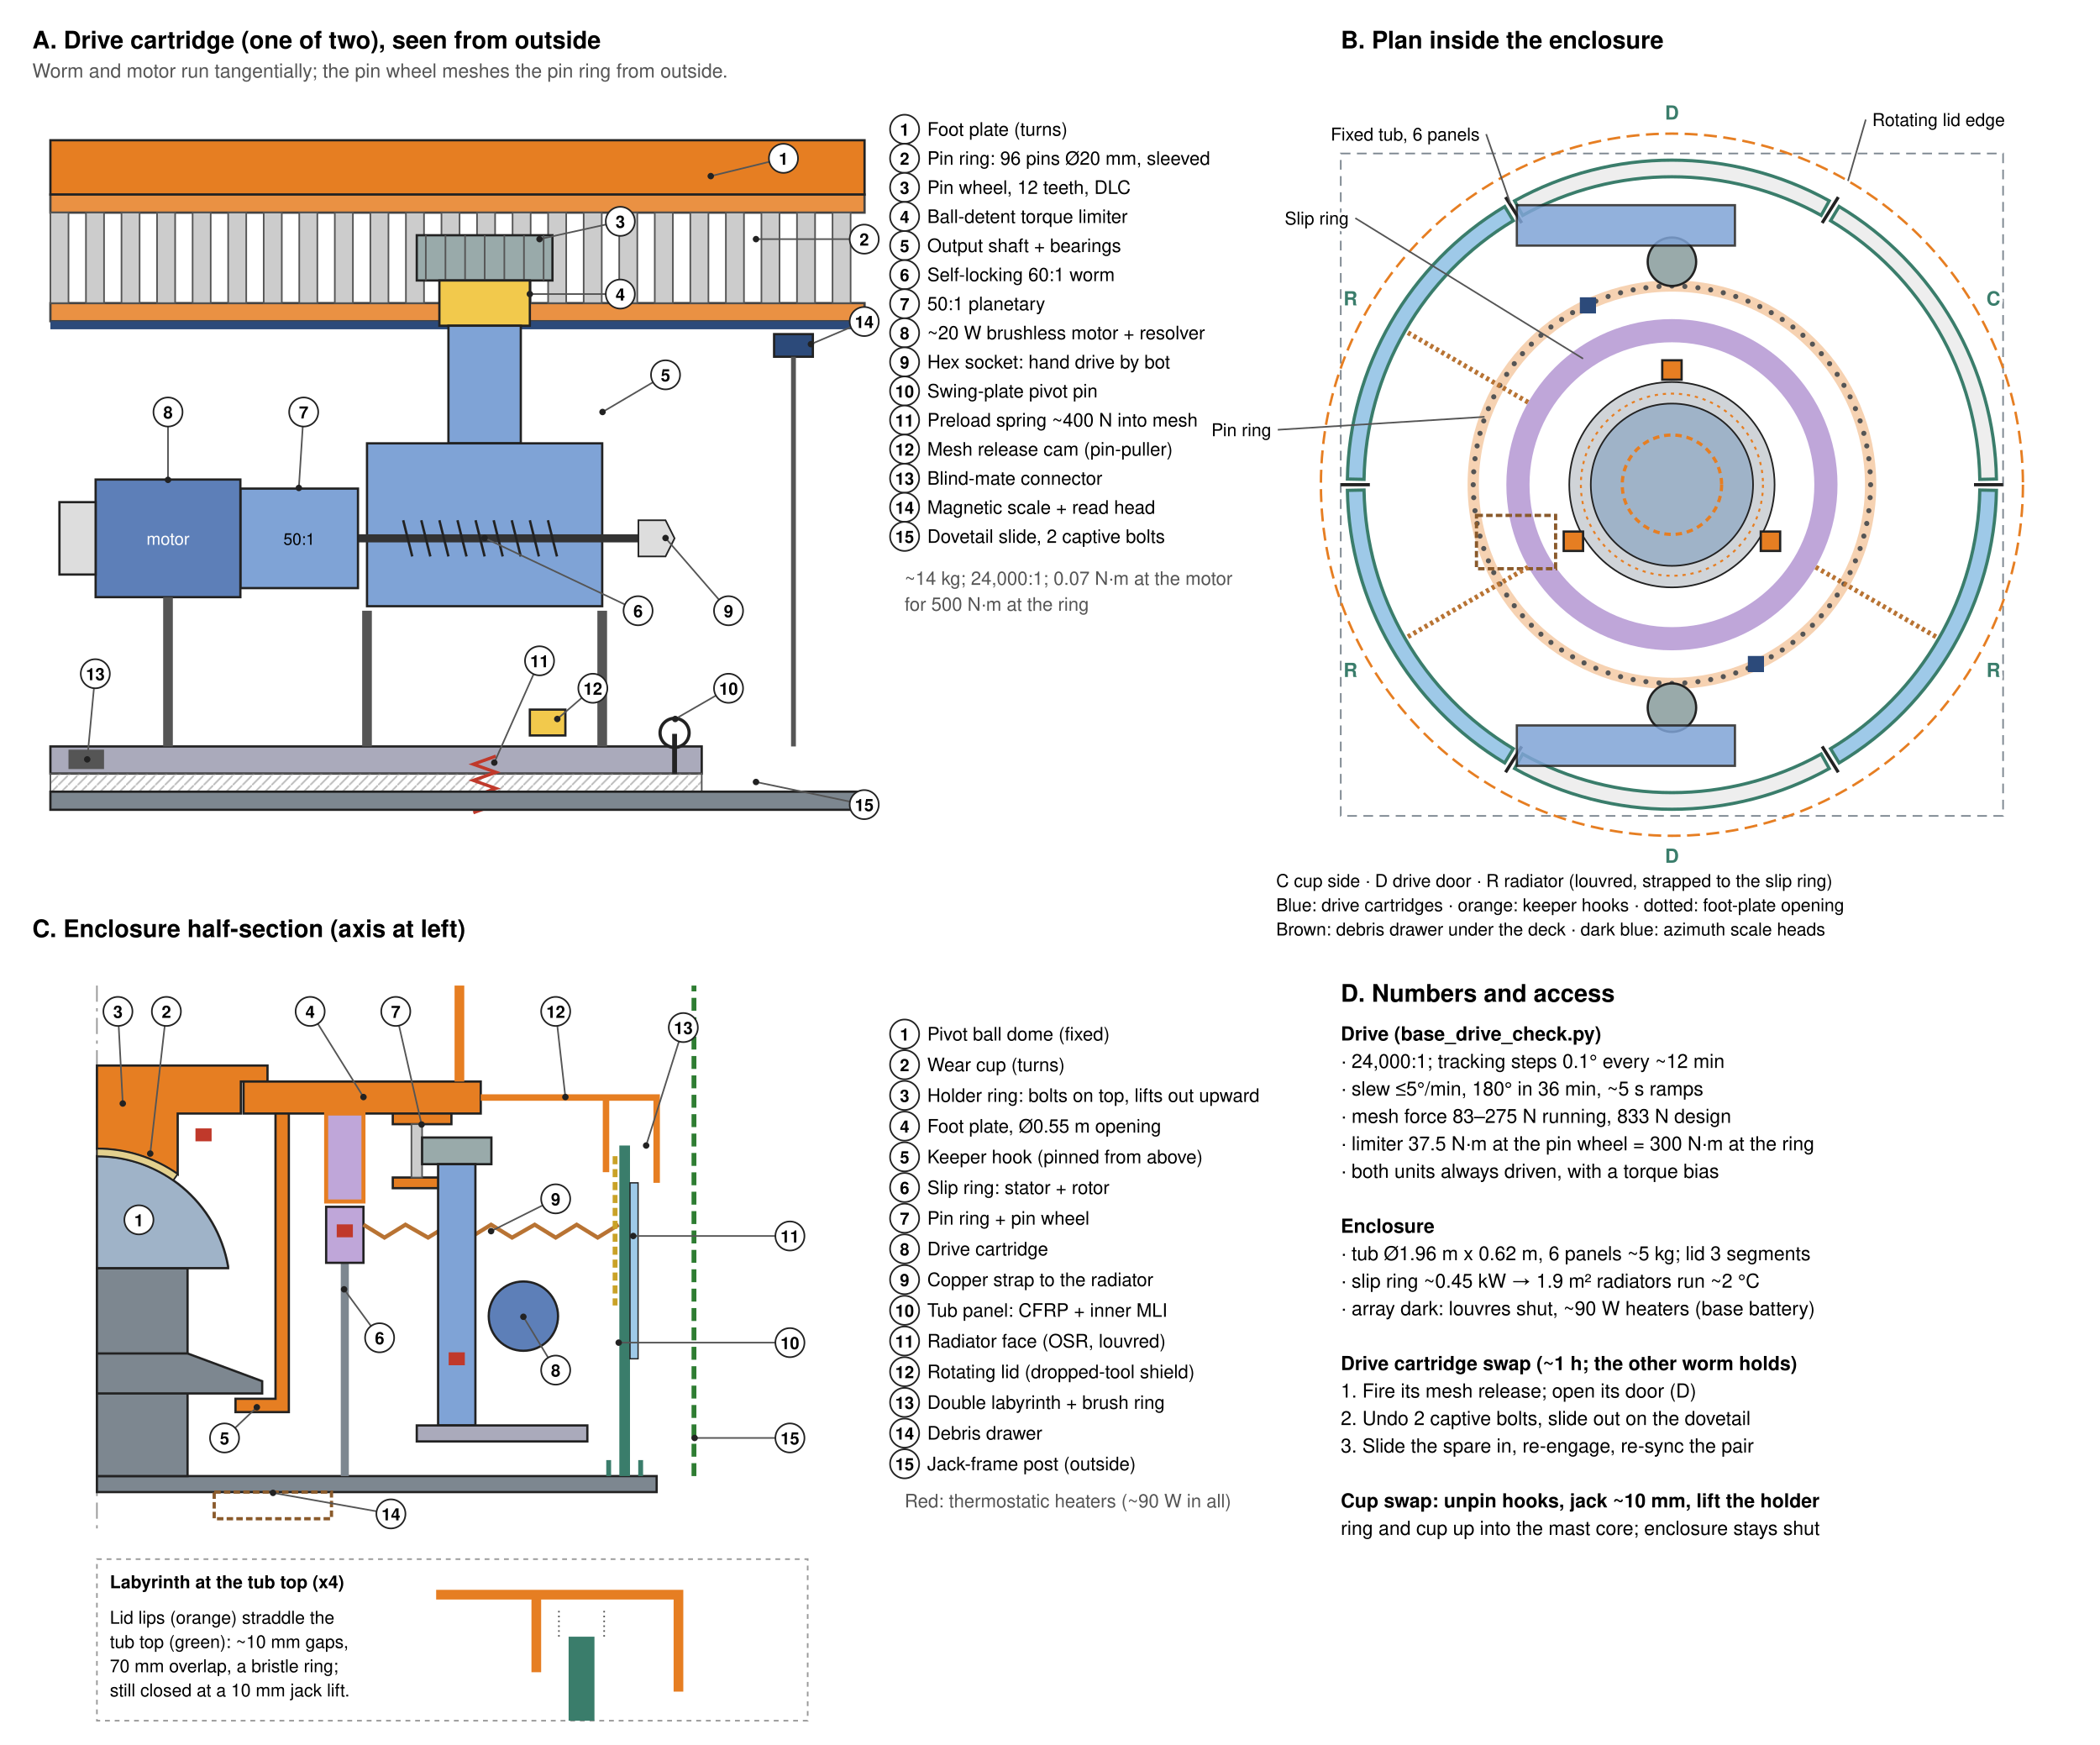
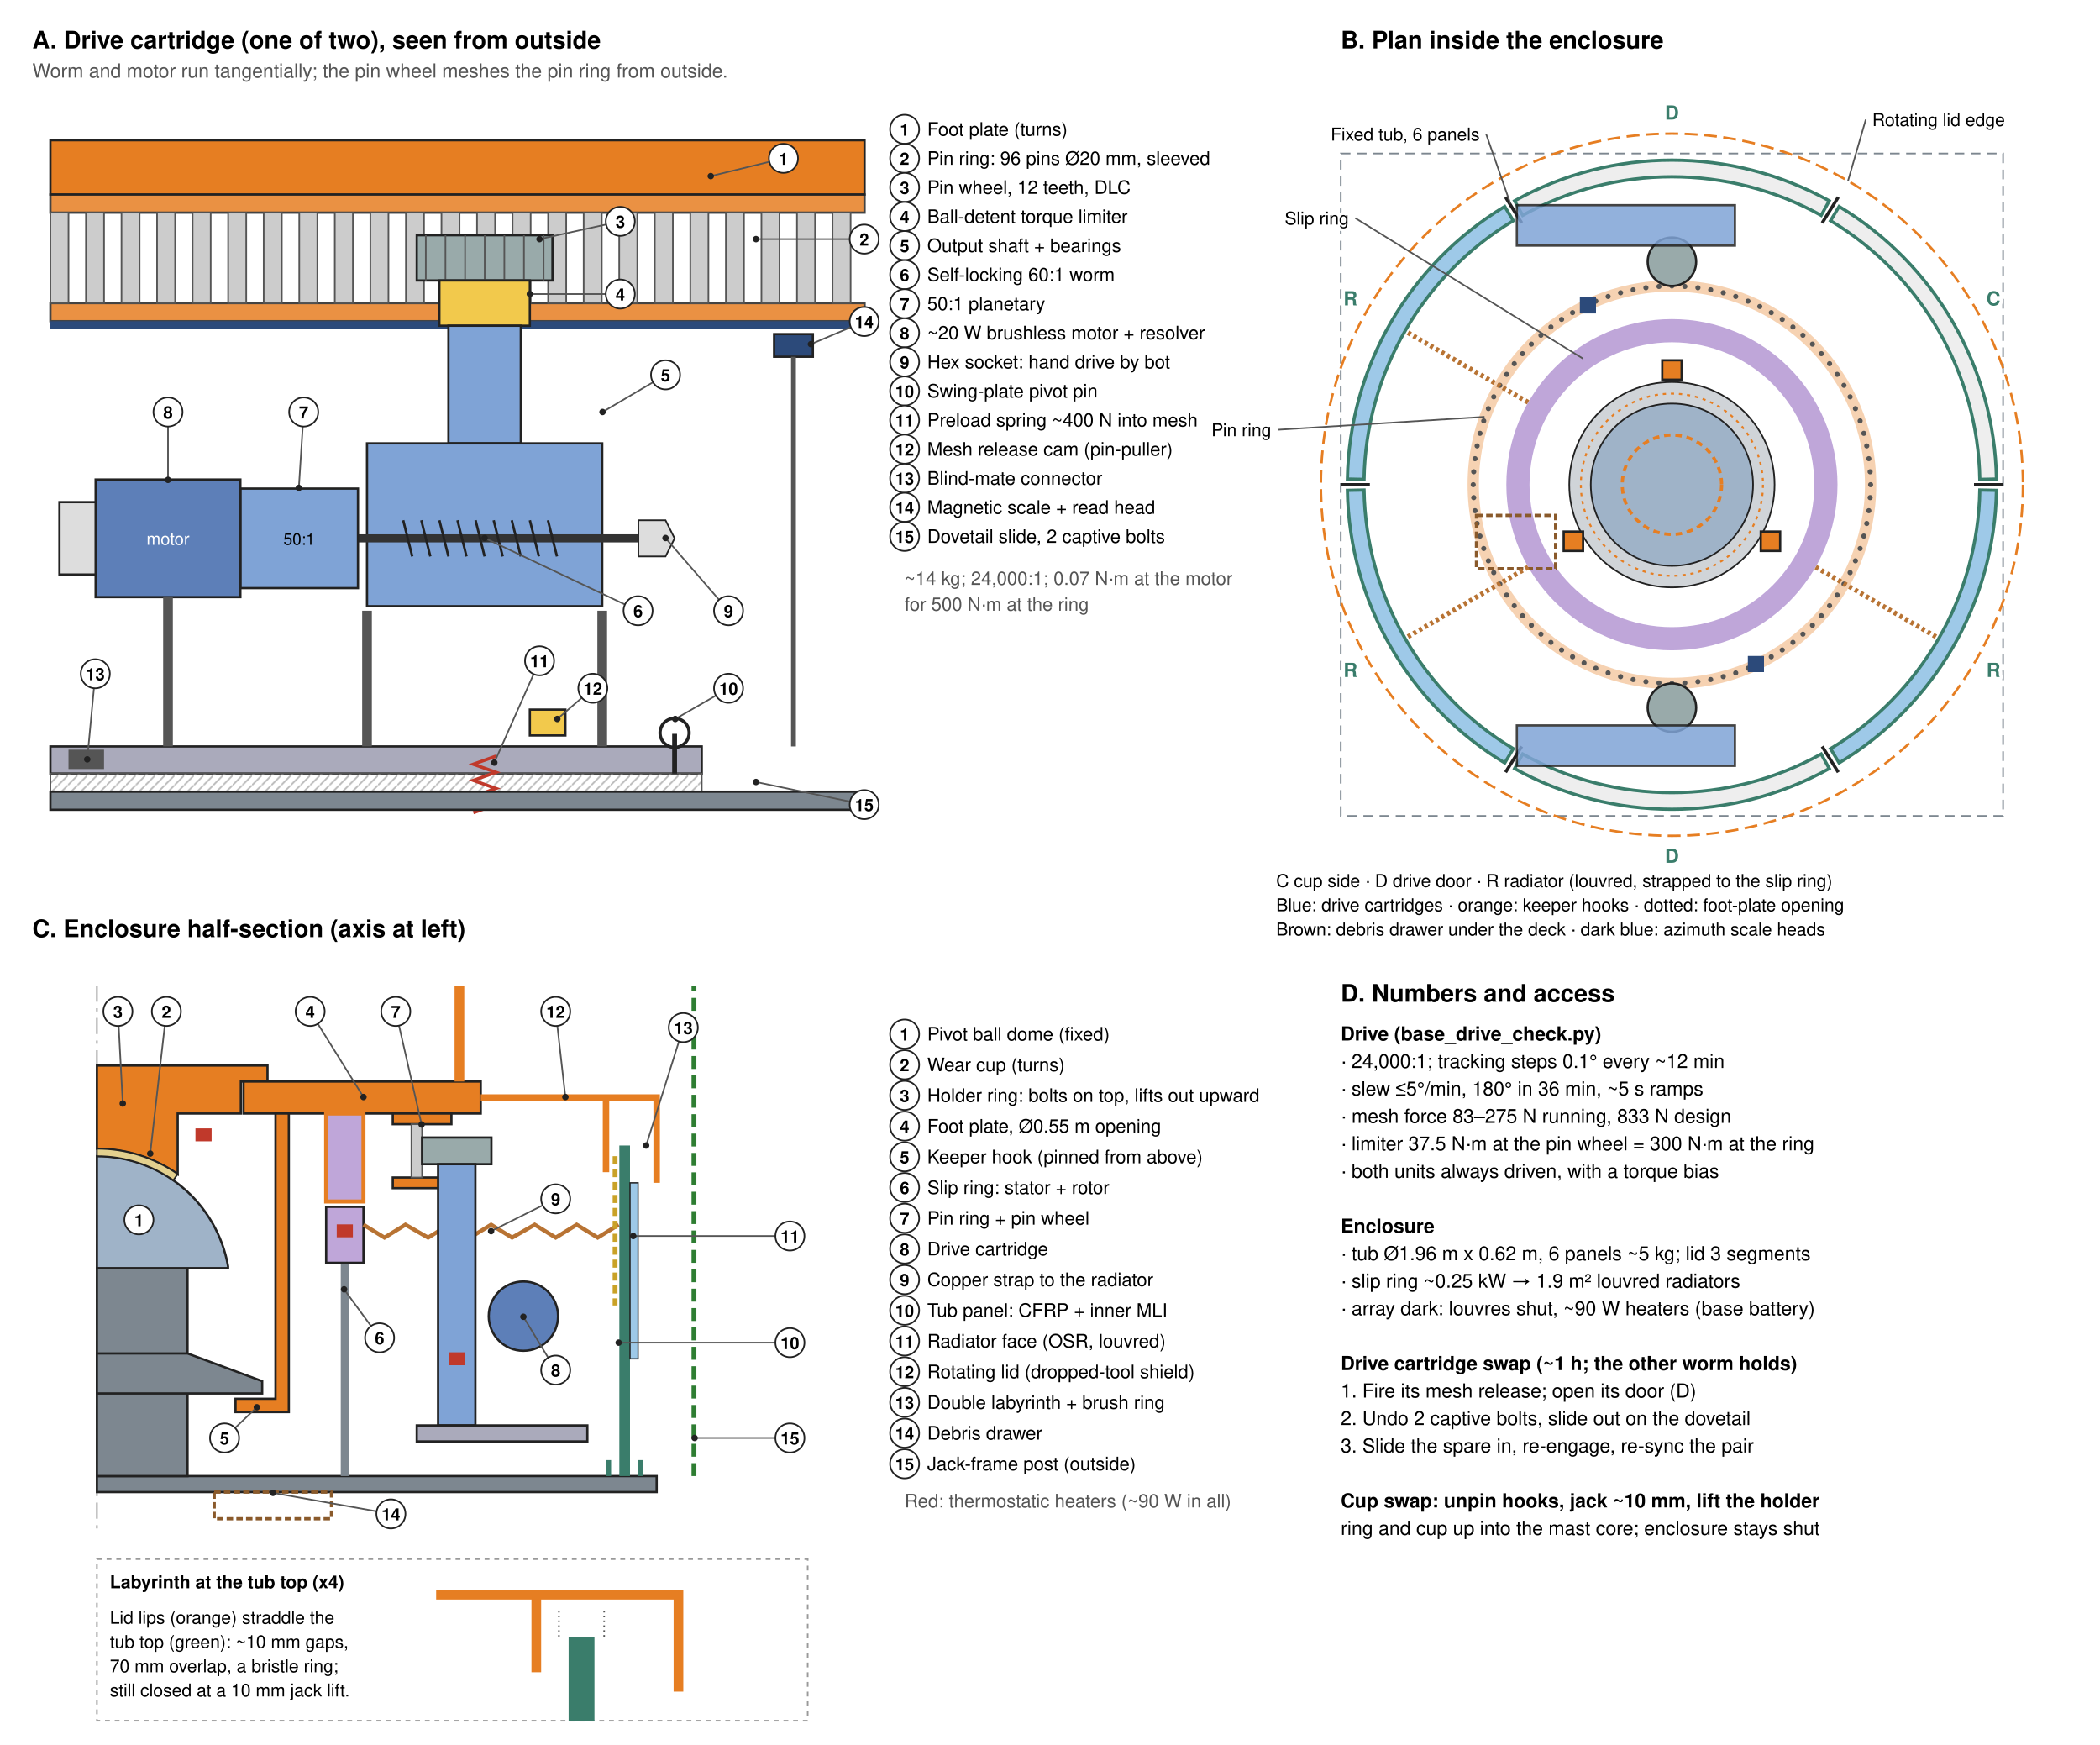
<svg xmlns="http://www.w3.org/2000/svg" viewBox="0 0 1300 1080" font-family="Helvetica, Arial, sans-serif" font-size="12">
  <rect width="1300" height="1080" fill="#fff" />
  <defs>
    <marker id="ar" viewBox="0 0 10 10" refX="9" refY="5" markerWidth="6" markerHeight="6" orient="auto-start-reverse">
      <path d="M0 0L10 5L0 10z" fill="#222" />
    </marker>
    <pattern id="hc" width="6" height="6" patternUnits="userSpaceOnUse">
      <path d="M0 6L6 0" stroke="#bbb" />
    </pattern>
  </defs>
  <style>.s{stroke:#222;stroke-width:1.4}.l{stroke:#555;stroke-width:1;fill:none}text{paint-order:stroke;stroke:#fff;stroke-width:4px;stroke-linejoin:round}.t{font-size:15px;font-weight:bold}.k{font-size:11.5px}</style>
  <text x="20" y="30" class="t">A. Drive cartridge (one of two), seen from outside</text>
  <text x="20" y="48" fill="#555">Worm and motor run tangentially; the pin wheel meshes the pin ring from outside.</text>
  <rect x="31.2" y="86.8" width="504.0" height="33.6" fill="#e67e22" class="s" />
  <rect x="31.2" y="120.4" width="504.0" height="11.2" fill="#e67e22" opacity="0.85" class="s" />
  <rect x="31.2" y="187.6" width="504.0" height="11.2" fill="#e67e22" opacity="0.85" class="s" />
  <rect x="31.2" y="131.6" width="11.2" height="56.0" fill="#ccc" stroke="#555" />
  <rect x="53.208" y="131.6" width="11.2" height="56.0" fill="#ccc" stroke="#555" />
  <rect x="75.216" y="131.6" width="11.2" height="56.0" fill="#ccc" stroke="#555" />
  <rect x="97.224" y="131.6" width="11.2" height="56.0" fill="#ccc" stroke="#555" />
  <rect x="119.232" y="131.6" width="11.2" height="56.0" fill="#ccc" stroke="#555" />
  <rect x="141.24" y="131.6" width="11.2" height="56.0" fill="#ccc" stroke="#555" />
  <rect x="163.248" y="131.6" width="11.2" height="56.0" fill="#ccc" stroke="#555" />
  <rect x="185.256" y="131.6" width="11.2" height="56.0" fill="#ccc" stroke="#555" />
  <rect x="207.264" y="131.6" width="11.2" height="56.0" fill="#ccc" stroke="#555" />
  <rect x="229.272" y="131.6" width="11.2" height="56.0" fill="#ccc" stroke="#555" />
  <rect x="251.28" y="131.6" width="11.2" height="56.0" fill="#ccc" stroke="#555" />
  <rect x="273.288" y="131.6" width="11.2" height="56.0" fill="#ccc" stroke="#555" />
  <rect x="295.296" y="131.6" width="11.2" height="56.0" fill="#ccc" stroke="#555" />
  <rect x="317.304" y="131.6" width="11.2" height="56.0" fill="#ccc" stroke="#555" />
  <rect x="339.312" y="131.6" width="11.2" height="56.0" fill="#ccc" stroke="#555" />
  <rect x="361.32" y="131.6" width="11.2" height="56.0" fill="#ccc" stroke="#555" />
  <rect x="383.328" y="131.6" width="11.2" height="56.0" fill="#ccc" stroke="#555" />
  <rect x="405.336" y="131.6" width="11.2" height="56.0" fill="#ccc" stroke="#555" />
  <rect x="427.344" y="131.6" width="11.2" height="56.0" fill="#ccc" stroke="#555" />
  <rect x="449.352" y="131.6" width="11.2" height="56.0" fill="#ccc" stroke="#555" />
  <rect x="471.36" y="131.6" width="11.2" height="56.0" fill="#ccc" stroke="#555" />
  <rect x="493.368" y="131.6" width="11.2" height="56.0" fill="#ccc" stroke="#555" />
  <rect x="515.376" y="131.6" width="11.2" height="56.0" fill="#ccc" stroke="#555" />
  <rect x="31.2" y="198.8" width="504.0" height="5" fill="#2c4a7a" />
  <rect x="258.0" y="145.6" width="84.0" height="28.0" fill="#9aa" class="s" />
  <line x1="263.6" y1="145.6" x2="263.6" y2="173.6" stroke="#555" />
  <line x1="275.752" y1="145.6" x2="275.752" y2="173.6" stroke="#555" />
  <line x1="287.904" y1="145.6" x2="287.904" y2="173.6" stroke="#555" />
  <line x1="300.056" y1="145.6" x2="300.056" y2="173.6" stroke="#555" />
  <line x1="312.208" y1="145.6" x2="312.208" y2="173.6" stroke="#555" />
  <line x1="324.36" y1="145.6" x2="324.36" y2="173.6" stroke="#555" />
  <line x1="336.512" y1="145.6" x2="336.512" y2="173.6" stroke="#555" />
  <rect x="272.0" y="173.6" width="56.0" height="28.0" fill="#f2c94c" class="s" />
  <rect x="277.6" y="201.6" width="44.8" height="72.8" fill="#7fa3d6" class="s" />
  <rect x="227.2" y="274.4" width="145.6" height="100.8" fill="#7fa3d6" class="s" />
  <line x1="154.4" y1="333.2" x2="395.2" y2="333.2" stroke="#333" stroke-width="5" />
  <line x1="249.6" y1="322.0" x2="255.2" y2="344.4" stroke="#222" stroke-width="1.5" />
  <line x1="260.8" y1="322.0" x2="266.4" y2="344.4" stroke="#222" stroke-width="1.5" />
  <line x1="272.0" y1="322.0" x2="277.6" y2="344.4" stroke="#222" stroke-width="1.5" />
  <line x1="283.2" y1="322.0" x2="288.8" y2="344.4" stroke="#222" stroke-width="1.5" />
  <line x1="294.4" y1="322.0" x2="300.0" y2="344.4" stroke="#222" stroke-width="1.5" />
  <line x1="305.6" y1="322.0" x2="311.2" y2="344.4" stroke="#222" stroke-width="1.5" />
  <line x1="316.8" y1="322.0" x2="322.4" y2="344.4" stroke="#222" stroke-width="1.5" />
  <line x1="328.0" y1="322.0" x2="333.6" y2="344.4" stroke="#222" stroke-width="1.5" />
  <line x1="339.2" y1="322.0" x2="344.8" y2="344.4" stroke="#222" stroke-width="1.5" />
  <rect x="148.8" y="302.4" width="72.8" height="61.6" fill="#7fa3d6" class="s" />
  <text x="185.2" y="337.2" text-anchor="middle" font-size="10" style="stroke:none">50:1</text>
  <rect x="59.2" y="296.8" width="89.6" height="72.8" fill="#5d7fb8" class="s" />
  <text x="104.0" y="337.2" text-anchor="middle" font-size="10.5" fill="#fff" style="stroke:none">motor</text>
  <rect x="36.8" y="310.8" width="22.4" height="44.8" fill="#ddd" class="s" />
  <polygon points="395.2,322.0 412.0,322.0 417.6,333.2 412.0,344.4 395.2,344.4" fill="#ddd" stroke="#222" />
  <rect x="31.2" y="462.0" width="403.2" height="16.8" fill="#aab" class="s" />
  <rect x="31.2" y="478.8" width="403.2" height="16.8" fill="url(#hc)" stroke="#555" />
  <line x1="227.2" y1="378" x2="227.2" y2="462.0" stroke="#555" stroke-width="6" />
  <line x1="372.8" y1="378" x2="372.8" y2="462.0" stroke="#555" stroke-width="6" />
  <line x1="104.0" y1="369.6" x2="104.0" y2="462.0" stroke="#555" stroke-width="6" />
  <circle cx="417.6" cy="453.6" r="9" fill="#fff" stroke="#222" stroke-width="2" />
  <line x1="417.6" y1="454.2" x2="417.6" y2="478.8" stroke="#222" stroke-width="3" />
  <path d="M307,468 293,473 307,478 293,483 307,488 293,493 307,498 293,503" fill="none" stroke="#c0392b" stroke-width="2" />
  <rect x="328.0" y="439.2" width="22" height="16" fill="#f2c94c" class="s" />
  <rect x="42.4" y="464.0" width="22" height="12" fill="#555" />
  <rect x="479.2" y="206.8" width="24" height="14" fill="#2c4a7a" class="s" />
  <line x1="491.2" y1="220.8" x2="491.2" y2="462.0" stroke="#555" stroke-width="3" />
  <rect x="31.2" y="490.0" width="504.0" height="11.2" fill="#7d8790" class="s" />
  <path d="M440 109L485 98" class="l" />
  <circle cx="440" cy="109" r="2" fill="#222" />
  <circle cx="485" cy="98" r="9" fill="#fff" stroke="#222" />
  <text x="485" y="102" text-anchor="middle" font-size="10.5" font-weight="bold" style="stroke:none">1</text>
  <path d="M468 148L535 148" class="l" />
  <circle cx="468" cy="148" r="2" fill="#222" />
  <circle cx="535" cy="148" r="9" fill="#fff" stroke="#222" />
  <text x="535" y="152" text-anchor="middle" font-size="10.5" font-weight="bold" style="stroke:none">2</text>
  <path d="M334 148L384 137" class="l" />
  <circle cx="334" cy="148" r="2" fill="#222" />
  <circle cx="384" cy="137" r="9" fill="#fff" stroke="#222" />
  <text x="384" y="141" text-anchor="middle" font-size="10.5" font-weight="bold" style="stroke:none">3</text>
  <path d="M328 182L384 182" class="l" />
  <circle cx="328" cy="182" r="2" fill="#222" />
  <circle cx="384" cy="182" r="9" fill="#fff" stroke="#222" />
  <text x="384" y="186" text-anchor="middle" font-size="10.5" font-weight="bold" style="stroke:none">4</text>
  <path d="M373 255L412 232" class="l" />
  <circle cx="373" cy="255" r="2" fill="#222" />
  <circle cx="412" cy="232" r="9" fill="#fff" stroke="#222" />
  <text x="412" y="236" text-anchor="middle" font-size="10.5" font-weight="bold" style="stroke:none">5</text>
  <path d="M300 333L395 378" class="l" />
  <circle cx="300" cy="333" r="2" fill="#222" />
  <circle cx="395" cy="378" r="9" fill="#fff" stroke="#222" />
  <text x="395" y="382" text-anchor="middle" font-size="10.5" font-weight="bold" style="stroke:none">6</text>
  <path d="M185 302L188 255" class="l" />
  <circle cx="185" cy="302" r="2" fill="#222" />
  <circle cx="188" cy="255" r="9" fill="#fff" stroke="#222" />
  <text x="188" y="259" text-anchor="middle" font-size="10.5" font-weight="bold" style="stroke:none">7</text>
  <path d="M104 297L104 255" class="l" />
  <circle cx="104" cy="297" r="2" fill="#222" />
  <circle cx="104" cy="255" r="9" fill="#fff" stroke="#222" />
  <text x="104" y="259" text-anchor="middle" font-size="10.5" font-weight="bold" style="stroke:none">8</text>
  <path d="M412 333L451 378" class="l" />
  <circle cx="412" cy="333" r="2" fill="#222" />
  <circle cx="451" cy="378" r="9" fill="#fff" stroke="#222" />
  <text x="451" y="382" text-anchor="middle" font-size="10.5" font-weight="bold" style="stroke:none">9</text>
  <path d="M418 445L451 426" class="l" />
  <circle cx="418" cy="445" r="2" fill="#222" />
  <circle cx="451" cy="426" r="9" fill="#fff" stroke="#222" />
  <text x="451" y="430" text-anchor="middle" font-size="10.5" font-weight="bold" style="stroke:none">10</text>
  <path d="M306 472L334 409" class="l" />
  <circle cx="306" cy="472" r="2" fill="#222" />
  <circle cx="334" cy="409" r="9" fill="#fff" stroke="#222" />
  <text x="334" y="413" text-anchor="middle" font-size="10.5" font-weight="bold" style="stroke:none">11</text>
  <path d="M345 445L367 426" class="l" />
  <circle cx="345" cy="445" r="2" fill="#222" />
  <circle cx="367" cy="426" r="9" fill="#fff" stroke="#222" />
  <text x="367" y="430" text-anchor="middle" font-size="10.5" font-weight="bold" style="stroke:none">12</text>
  <path d="M54 470L59 417" class="l" />
  <circle cx="54" cy="470" r="2" fill="#222" />
  <circle cx="59" cy="417" r="9" fill="#fff" stroke="#222" />
  <text x="59" y="421" text-anchor="middle" font-size="10.5" font-weight="bold" style="stroke:none">13</text>
  <path d="M502 213L535 199" class="l" />
  <circle cx="502" cy="213" r="2" fill="#222" />
  <circle cx="535" cy="199" r="9" fill="#fff" stroke="#222" />
  <text x="535" y="203" text-anchor="middle" font-size="10.5" font-weight="bold" style="stroke:none">14</text>
  <path d="M468 484L535 498" class="l" />
  <circle cx="468" cy="484" r="2" fill="#222" />
  <circle cx="535" cy="498" r="9" fill="#fff" stroke="#222" />
  <text x="535" y="502" text-anchor="middle" font-size="10.5" font-weight="bold" style="stroke:none">15</text>
  <circle cx="560" cy="80" r="9" fill="#fff" stroke="#222" />
  <text x="560" y="84" text-anchor="middle" font-size="10.5" font-weight="bold" style="stroke:none">1</text>
  <text x="574" y="84" class="k">Foot plate (turns)</text>
  <circle cx="560" cy="98" r="9" fill="#fff" stroke="#222" />
  <text x="560" y="102" text-anchor="middle" font-size="10.5" font-weight="bold" style="stroke:none">2</text>
  <text x="574" y="102" class="k">Pin ring: 96 pins Ø20 mm, sleeved</text>
  <circle cx="560" cy="116" r="9" fill="#fff" stroke="#222" />
  <text x="560" y="120" text-anchor="middle" font-size="10.5" font-weight="bold" style="stroke:none">3</text>
  <text x="574" y="120" class="k">Pin wheel, 12 teeth, DLC</text>
  <circle cx="560" cy="134" r="9" fill="#fff" stroke="#222" />
  <text x="560" y="138" text-anchor="middle" font-size="10.5" font-weight="bold" style="stroke:none">4</text>
  <text x="574" y="138" class="k">Ball-detent torque limiter</text>
  <circle cx="560" cy="152" r="9" fill="#fff" stroke="#222" />
  <text x="560" y="156" text-anchor="middle" font-size="10.5" font-weight="bold" style="stroke:none">5</text>
  <text x="574" y="156" class="k">Output shaft + bearings</text>
  <circle cx="560" cy="170" r="9" fill="#fff" stroke="#222" />
  <text x="560" y="174" text-anchor="middle" font-size="10.5" font-weight="bold" style="stroke:none">6</text>
  <text x="574" y="174" class="k">Self-locking 60:1 worm</text>
  <circle cx="560" cy="188" r="9" fill="#fff" stroke="#222" />
  <text x="560" y="192" text-anchor="middle" font-size="10.5" font-weight="bold" style="stroke:none">7</text>
  <text x="574" y="192" class="k">50:1 planetary</text>
  <circle cx="560" cy="206" r="9" fill="#fff" stroke="#222" />
  <text x="560" y="210" text-anchor="middle" font-size="10.5" font-weight="bold" style="stroke:none">8</text>
  <text x="574" y="210" class="k">~20 W brushless motor + resolver</text>
  <circle cx="560" cy="224" r="9" fill="#fff" stroke="#222" />
  <text x="560" y="228" text-anchor="middle" font-size="10.5" font-weight="bold" style="stroke:none">9</text>
  <text x="574" y="228" class="k">Hex socket: hand drive by bot</text>
  <circle cx="560" cy="242" r="9" fill="#fff" stroke="#222" />
  <text x="560" y="246" text-anchor="middle" font-size="10.5" font-weight="bold" style="stroke:none">10</text>
  <text x="574" y="246" class="k">Swing-plate pivot pin</text>
  <circle cx="560" cy="260" r="9" fill="#fff" stroke="#222" />
  <text x="560" y="264" text-anchor="middle" font-size="10.5" font-weight="bold" style="stroke:none">11</text>
  <text x="574" y="264" class="k">Preload spring ~400 N into mesh</text>
  <circle cx="560" cy="278" r="9" fill="#fff" stroke="#222" />
  <text x="560" y="282" text-anchor="middle" font-size="10.5" font-weight="bold" style="stroke:none">12</text>
  <text x="574" y="282" class="k">Mesh release cam (pin-puller)</text>
  <circle cx="560" cy="296" r="9" fill="#fff" stroke="#222" />
  <text x="560" y="300" text-anchor="middle" font-size="10.5" font-weight="bold" style="stroke:none">13</text>
  <text x="574" y="300" class="k">Blind-mate connector</text>
  <circle cx="560" cy="314" r="9" fill="#fff" stroke="#222" />
  <text x="560" y="318" text-anchor="middle" font-size="10.5" font-weight="bold" style="stroke:none">14</text>
  <text x="574" y="318" class="k">Magnetic scale + read head</text>
  <circle cx="560" cy="332" r="9" fill="#fff" stroke="#222" />
  <text x="560" y="336" text-anchor="middle" font-size="10.5" font-weight="bold" style="stroke:none">15</text>
  <text x="574" y="336" class="k">Dovetail slide, 2 captive bolts</text>
  <text x="560" y="362" class="k" fill="#555">~14 kg; 24,000:1; 0.07 N·m at the motor</text>
  <text x="560" y="378" class="k" fill="#555">for 500 N·m at the ring</text>
  <text x="830" y="30" class="t">B. Plan inside the enclosure</text>
  <rect x="830.0" y="95.0" width="410" height="410" fill="none" stroke="#7d8790" stroke-dasharray="6 4" />
  <circle cx="1035" cy="300" r="217.3" fill="none" stroke="#e67e22" stroke-width="1.5" stroke-dasharray="8 4" />
  <path d="M1235.9 296.5 A200.9 200.9 0 0 0 1138.5 127.8 L1133.2 136.6 A190.65 190.65 0 0 1 1225.6 296.7 Z" fill="#eee" stroke="#3a7d6b" stroke-width="2" />
  <text x="1234" y="189" text-anchor="middle" font-weight="bold" fill="#3a7d6b">C</text>
  <path d="M1132.4 124.3 A200.9 200.9 0 0 0 937.6 124.3 L942.6 133.3 A190.65 190.65 0 0 1 1127.4 133.3 Z" fill="#eee" stroke="#3a7d6b" stroke-width="2" />
  <text x="1035" y="74" text-anchor="middle" font-weight="bold" fill="#3a7d6b">D</text>
  <path d="M931.5 127.8 A200.9 200.9 0 0 0 834.1 296.5 L844.4 296.7 A190.65 190.65 0 0 1 936.8 136.6 Z" fill="#9ec9e8" stroke="#3a7d6b" stroke-width="2" />
  <text x="836" y="189" text-anchor="middle" font-weight="bold" fill="#3a7d6b">R</text>
  <path d="M834.1 303.5 A200.9 200.9 0 0 0 931.5 472.2 L936.8 463.4 A190.65 190.65 0 0 1 844.4 303.3 Z" fill="#9ec9e8" stroke="#3a7d6b" stroke-width="2" />
  <text x="836" y="419" text-anchor="middle" font-weight="bold" fill="#3a7d6b">R</text>
  <path d="M937.6 475.7 A200.9 200.9 0 0 0 1132.4 475.7 L1127.4 466.7 A190.65 190.65 0 0 1 942.6 466.7 Z" fill="#eee" stroke="#3a7d6b" stroke-width="2" />
  <text x="1035" y="534" text-anchor="middle" font-weight="bold" fill="#3a7d6b">D</text>
  <path d="M1138.5 472.2 A200.9 200.9 0 0 0 1235.9 303.5 L1225.6 303.3 A190.65 190.65 0 0 1 1133.2 463.4 Z" fill="#9ec9e8" stroke="#3a7d6b" stroke-width="2" />
  <text x="1234" y="419" text-anchor="middle" font-weight="bold" fill="#3a7d6b">R</text>
  <line x1="1222" y1="300" x2="1240" y2="300" stroke="#222" stroke-width="2" />
  <line x1="1128" y1="138" x2="1138" y2="122" stroke="#222" stroke-width="2" />
  <line x1="942" y1="138" x2="932" y2="122" stroke="#222" stroke-width="2" />
  <line x1="848" y1="300" x2="830" y2="300" stroke="#222" stroke-width="2" />
  <line x1="942" y1="462" x2="932" y2="478" stroke="#222" stroke-width="2" />
  <line x1="1128" y1="462" x2="1138" y2="478" stroke="#222" stroke-width="2" />
  <circle cx="1035" cy="300" r="123.0" fill="none" stroke="#e67e22" stroke-width="7" opacity="0.35" />
  <circle cx="1158.0" cy="300.0" r="1.6" fill="#555" />
  <circle cx="1157.7" cy="292.0" r="1.6" fill="#555" />
  <circle cx="1156.9" cy="283.9" r="1.6" fill="#555" />
  <circle cx="1155.6" cy="276.0" r="1.6" fill="#555" />
  <circle cx="1153.8" cy="268.2" r="1.6" fill="#555" />
  <circle cx="1151.5" cy="260.5" r="1.6" fill="#555" />
  <circle cx="1148.6" cy="252.9" r="1.6" fill="#555" />
  <circle cx="1145.3" cy="245.6" r="1.6" fill="#555" />
  <circle cx="1141.5" cy="238.5" r="1.6" fill="#555" />
  <circle cx="1137.3" cy="231.7" r="1.6" fill="#555" />
  <circle cx="1132.6" cy="225.1" r="1.6" fill="#555" />
  <circle cx="1127.5" cy="218.9" r="1.6" fill="#555" />
  <circle cx="1122.0" cy="213.0" r="1.6" fill="#555" />
  <circle cx="1116.1" cy="207.5" r="1.6" fill="#555" />
  <circle cx="1109.9" cy="202.4" r="1.6" fill="#555" />
  <circle cx="1103.3" cy="197.7" r="1.6" fill="#555" />
  <circle cx="1096.5" cy="193.5" r="1.6" fill="#555" />
  <circle cx="1089.4" cy="189.7" r="1.6" fill="#555" />
  <circle cx="1082.1" cy="186.4" r="1.6" fill="#555" />
  <circle cx="1074.5" cy="183.5" r="1.6" fill="#555" />
  <circle cx="1066.8" cy="181.2" r="1.6" fill="#555" />
  <circle cx="1059.0" cy="179.4" r="1.6" fill="#555" />
  <circle cx="1051.1" cy="178.1" r="1.6" fill="#555" />
  <circle cx="1043.0" cy="177.3" r="1.6" fill="#555" />
  <circle cx="1035.0" cy="177.0" r="1.6" fill="#555" />
  <circle cx="1027.0" cy="177.3" r="1.6" fill="#555" />
  <circle cx="1018.9" cy="178.1" r="1.6" fill="#555" />
  <circle cx="1011.0" cy="179.4" r="1.6" fill="#555" />
  <circle cx="1003.2" cy="181.2" r="1.6" fill="#555" />
  <circle cx="995.5" cy="183.5" r="1.6" fill="#555" />
  <circle cx="987.9" cy="186.4" r="1.6" fill="#555" />
  <circle cx="980.6" cy="189.7" r="1.6" fill="#555" />
  <circle cx="973.5" cy="193.5" r="1.6" fill="#555" />
  <circle cx="966.7" cy="197.7" r="1.6" fill="#555" />
  <circle cx="960.1" cy="202.4" r="1.6" fill="#555" />
  <circle cx="953.9" cy="207.5" r="1.6" fill="#555" />
  <circle cx="948.0" cy="213.0" r="1.6" fill="#555" />
  <circle cx="942.5" cy="218.9" r="1.6" fill="#555" />
  <circle cx="937.4" cy="225.1" r="1.6" fill="#555" />
  <circle cx="932.7" cy="231.7" r="1.6" fill="#555" />
  <circle cx="928.5" cy="238.5" r="1.6" fill="#555" />
  <circle cx="924.7" cy="245.6" r="1.6" fill="#555" />
  <circle cx="921.4" cy="252.9" r="1.6" fill="#555" />
  <circle cx="918.5" cy="260.5" r="1.6" fill="#555" />
  <circle cx="916.2" cy="268.2" r="1.6" fill="#555" />
  <circle cx="914.4" cy="276.0" r="1.6" fill="#555" />
  <circle cx="913.1" cy="283.9" r="1.6" fill="#555" />
  <circle cx="912.3" cy="292.0" r="1.6" fill="#555" />
  <circle cx="912.0" cy="300.0" r="1.6" fill="#555" />
  <circle cx="912.3" cy="308.0" r="1.6" fill="#555" />
  <circle cx="913.1" cy="316.1" r="1.6" fill="#555" />
  <circle cx="914.4" cy="324.0" r="1.6" fill="#555" />
  <circle cx="916.2" cy="331.8" r="1.6" fill="#555" />
  <circle cx="918.5" cy="339.5" r="1.6" fill="#555" />
  <circle cx="921.4" cy="347.1" r="1.6" fill="#555" />
  <circle cx="924.7" cy="354.4" r="1.6" fill="#555" />
  <circle cx="928.5" cy="361.5" r="1.6" fill="#555" />
  <circle cx="932.7" cy="368.3" r="1.6" fill="#555" />
  <circle cx="937.4" cy="374.9" r="1.6" fill="#555" />
  <circle cx="942.5" cy="381.1" r="1.6" fill="#555" />
  <circle cx="948.0" cy="387.0" r="1.6" fill="#555" />
  <circle cx="953.9" cy="392.5" r="1.6" fill="#555" />
  <circle cx="960.1" cy="397.6" r="1.6" fill="#555" />
  <circle cx="966.7" cy="402.3" r="1.6" fill="#555" />
  <circle cx="973.5" cy="406.5" r="1.6" fill="#555" />
  <circle cx="980.6" cy="410.3" r="1.6" fill="#555" />
  <circle cx="987.9" cy="413.6" r="1.6" fill="#555" />
  <circle cx="995.5" cy="416.5" r="1.6" fill="#555" />
  <circle cx="1003.2" cy="418.8" r="1.6" fill="#555" />
  <circle cx="1011.0" cy="420.6" r="1.6" fill="#555" />
  <circle cx="1018.9" cy="421.9" r="1.6" fill="#555" />
  <circle cx="1027.0" cy="422.7" r="1.6" fill="#555" />
  <circle cx="1035.0" cy="423.0" r="1.6" fill="#555" />
  <circle cx="1043.0" cy="422.7" r="1.6" fill="#555" />
  <circle cx="1051.1" cy="421.9" r="1.6" fill="#555" />
  <circle cx="1059.0" cy="420.6" r="1.6" fill="#555" />
  <circle cx="1066.8" cy="418.8" r="1.6" fill="#555" />
  <circle cx="1074.5" cy="416.5" r="1.6" fill="#555" />
  <circle cx="1082.1" cy="413.6" r="1.6" fill="#555" />
  <circle cx="1089.4" cy="410.3" r="1.6" fill="#555" />
  <circle cx="1096.5" cy="406.5" r="1.6" fill="#555" />
  <circle cx="1103.3" cy="402.3" r="1.6" fill="#555" />
  <circle cx="1109.9" cy="397.6" r="1.6" fill="#555" />
  <circle cx="1116.1" cy="392.5" r="1.6" fill="#555" />
  <circle cx="1122.0" cy="387.0" r="1.6" fill="#555" />
  <circle cx="1127.5" cy="381.1" r="1.6" fill="#555" />
  <circle cx="1132.6" cy="374.9" r="1.6" fill="#555" />
  <circle cx="1137.3" cy="368.3" r="1.6" fill="#555" />
  <circle cx="1141.5" cy="361.5" r="1.6" fill="#555" />
  <circle cx="1145.3" cy="354.4" r="1.6" fill="#555" />
  <circle cx="1148.6" cy="347.1" r="1.6" fill="#555" />
  <circle cx="1151.5" cy="339.5" r="1.6" fill="#555" />
  <circle cx="1153.8" cy="331.8" r="1.6" fill="#555" />
  <circle cx="1155.6" cy="324.0" r="1.6" fill="#555" />
  <circle cx="1156.9" cy="316.1" r="1.6" fill="#555" />
  <circle cx="1157.7" cy="308.0" r="1.6" fill="#555" />
  <circle cx="1035" cy="300" r="95.325" fill="none" stroke="#bfa6d9" stroke-width="14.35" />
  <circle cx="1035" cy="300" r="63.55" fill="#d0d4d8" stroke="#222" />
  <circle cx="1035" cy="300" r="50.225" fill="#9fb3c8" stroke="#222" />
  <circle cx="1035" cy="300" r="30.75" fill="none" stroke="#e67e22" stroke-width="2" stroke-dasharray="4 3" />
  <circle cx="1035" cy="300" r="56.375" fill="none" stroke="#e67e22" stroke-width="1.2" stroke-dasharray="2 3" />
  <rect x="1029" y="223" width="12" height="12" fill="#e67e22" class="s" />
  <rect x="968" y="329" width="12" height="12" fill="#e67e22" class="s" />
  <rect x="1090" y="329" width="12" height="12" fill="#e67e22" class="s" />
  <circle cx="1035" cy="162" r="15" fill="#9aa" class="s" />
  <rect x="939" y="127" width="135" height="25" fill="#7fa3d6" opacity="0.85" class="s" />
  <rect x="978" y="184" width="10" height="10" fill="#2c4a7a" />
  <circle cx="1035" cy="438" r="15" fill="#9aa" class="s" />
  <rect x="939" y="449" width="135" height="25" fill="#7fa3d6" opacity="0.85" class="s" />
  <rect x="1082" y="406" width="10" height="10" fill="#2c4a7a" />
  <rect x="914" y="319" width="49" height="33" fill="none" stroke="#8a5a2b" stroke-width="2" stroke-dasharray="4 2" />
  <path d="M946 249 L870 205" stroke="#b87333" stroke-width="3" stroke-dasharray="2 2" />
  <path d="M946 351 L870 395" stroke="#b87333" stroke-width="3" stroke-dasharray="2 2" />
  <path d="M1124 351 L1200 395" stroke="#b87333" stroke-width="3" stroke-dasharray="2 2" />
  <path d="M1035 300 L1195 208" stroke="#e67e22" stroke-width="1.5" stroke-dasharray="1 0" marker-end="url(#ar)" opacity="0" />
  <path d="M935 126L920 83" class="l" />
  <text x="916" y="87" text-anchor="end" font-size="11">Fixed tub, 6 panels</text>
  <path d="M1144 112L1155 74" class="l" />
  <text x="1159" y="78" text-anchor="start" font-size="11">Rotating lid edge</text>
  <path d="M919 258L791 266" class="l" />
  <text x="787" y="270" text-anchor="end" font-size="11">Pin ring</text>
  <path d="M980 222L839 135" class="l" />
  <text x="835" y="139" text-anchor="end" font-size="11">Slip ring</text>
  <text x="790" y="549" font-size="11">C cup side · D drive door · R radiator (louvred, strapped to the slip ring)</text>
  <text x="790" y="564" font-size="11">Blue: drive cartridges · orange: keeper hooks · dotted: foot-plate opening</text>
  <text x="790" y="579" font-size="11">Brown: debris drawer under the deck · dark blue: azimuth scale heads</text>
  <text x="20" y="580" class="t">C. Enclosure half-section (axis at left)</text>
  <line x1="60" y1="610.0" x2="60" y2="946.6" stroke="#999" stroke-dasharray="10 4 2 4" />
  <rect x="60" y="913.6" width="346.5" height="9.9" fill="#7d8790" class="s" />
  <rect x="132.6" y="923.5" width="72.6" height="16.5" fill="none" stroke="#8a5a2b" stroke-width="2" stroke-dasharray="4 2" />
  <rect x="60" y="784.9" width="56.1" height="128.7" fill="#7d8790" class="s" />
  <path d="M116.1 837.7 L162.3 854.86 V862.45 H60 V837.7 Z" fill="#7d8790" class="s" />
  <path d="M60 715.6 A82.5 82.5 0 0 1 141.2 783.8 V784.9 H60 Z" fill="#9fb3c8" class="s" />
  <path d="M60 710.98 A87.12 87.12 0 0 1 110.0 726.7 V689.2 H149.1 V669.4 H165.6 V659.5 H60 Z" fill="#e67e22" class="s" />
  <path d="M60 715.6 A82.5 82.5 0 0 1 107.3 730.5 L110.0 726.7 A87.12 87.12 0 0 0 60 710.98 Z" fill="#e3d08e" stroke="#222" />
  <rect x="150.75" y="669.4" width="146.85" height="19.8" fill="#e67e22" class="s" />
  <line x1="284.4" y1="669.4" x2="284.4" y2="610.0" stroke="#e67e22" stroke-width="6" />
  <path d="M178.8 689.2 V874.0 H145.8 V865.75 H170.55 V689.2 Z" fill="#e67e22" class="s" />
  <line x1="213.45" y1="913.6" x2="213.45" y2="781.6" stroke="#7d8790" stroke-width="5" />
  <rect x="201.9" y="746.95" width="23.1" height="34.65" fill="#bfa6d9" class="s" />
  <rect x="201.9" y="689.2" width="23.1" height="54.45" fill="#bfa6d9" stroke="#e67e22" stroke-width="2.5" />
  <path d="M225,758 238,766 251,758 265,766 278,758 291,766 304,758 317,766 331,758 344,766 357,758 370,766 383,758" fill="none" stroke="#b87333" stroke-width="2.5" />
  <rect x="243.15" y="689.2" width="36.3" height="6.6" fill="#e67e22" class="s" />
  <rect x="243.15" y="728.8" width="36.3" height="6.6" fill="#e67e22" class="s" />
  <rect x="254.7" y="695.8" width="6.6" height="33.0" fill="#ccc" stroke="#555" />
  <rect x="261.3" y="704.05" width="42.9" height="16.5" fill="#9aa" class="s" />
  <rect x="271.2" y="720.55" width="23.1" height="161.7" fill="#7fa3d6" class="s" />
  <circle cx="324.0" cy="814.6" r="21.45" fill="#5d7fb8" class="s" />
  <rect x="258.0" y="882.25" width="105.6" height="9.9" fill="#aab" class="s" />
  <rect x="277.75" y="837.0" width="10" height="8" fill="#c0392b" />
  <rect x="208.45" y="757.8" width="10" height="8" fill="#c0392b" />
  <rect x="121.0" y="698.4" width="10" height="8" fill="#c0392b" />
  <rect x="383.4" y="709.0" width="6.6" height="204.6" fill="#3a7d6b" />
  <line x1="380.76" y1="715.6" x2="380.76" y2="808.0" stroke="#c9a227" stroke-width="3" stroke-dasharray="5 3" />
  <rect x="390.0" y="732.1" width="5" height="108.9" fill="#9ec9e8" stroke="#222" stroke-width="0.8" />
  <path d="M376.8 903.7 V913.6 M396.6 903.7 V913.6" stroke="#3a7d6b" stroke-width="3" />
  <path d="M297.6 679.3 H406.5 V732.1 M375.15 679.3 V725.5" fill="none" stroke="#e67e22" stroke-width="4" />
  <line x1="429.6" y1="913.6" x2="429.6" y2="610.0" stroke="#2e7d32" stroke-width="3" stroke-dasharray="8 4" />
  <circle cx="86" cy="755" r="9" fill="#fff" stroke="#222" />
  <text x="86" y="759" text-anchor="middle" font-size="10.5" font-weight="bold" style="stroke:none">1</text>
  <path d="M93 714L103 626" class="l" />
  <circle cx="93" cy="714" r="2" fill="#222" />
  <circle cx="103" cy="626" r="9" fill="#fff" stroke="#222" />
  <text x="103" y="630" text-anchor="middle" font-size="10.5" font-weight="bold" style="stroke:none">2</text>
  <path d="M76 683L73 626" class="l" />
  <circle cx="76" cy="683" r="2" fill="#222" />
  <circle cx="73" cy="626" r="9" fill="#fff" stroke="#222" />
  <text x="73" y="630" text-anchor="middle" font-size="10.5" font-weight="bold" style="stroke:none">3</text>
  <path d="M225 679L192 626" class="l" />
  <circle cx="225" cy="679" r="2" fill="#222" />
  <circle cx="192" cy="626" r="9" fill="#fff" stroke="#222" />
  <text x="192" y="630" text-anchor="middle" font-size="10.5" font-weight="bold" style="stroke:none">4</text>
  <path d="M159 871L139 890" class="l" />
  <circle cx="159" cy="871" r="2" fill="#222" />
  <circle cx="139" cy="890" r="9" fill="#fff" stroke="#222" />
  <text x="139" y="894" text-anchor="middle" font-size="10.5" font-weight="bold" style="stroke:none">5</text>
  <path d="M213 798L235 828" class="l" />
  <circle cx="213" cy="798" r="2" fill="#222" />
  <circle cx="235" cy="828" r="9" fill="#fff" stroke="#222" />
  <text x="235" y="832" text-anchor="middle" font-size="10.5" font-weight="bold" style="stroke:none">6</text>
  <path d="M261 696L245 626" class="l" />
  <circle cx="261" cy="696" r="2" fill="#222" />
  <circle cx="245" cy="626" r="9" fill="#fff" stroke="#222" />
  <text x="245" y="630" text-anchor="middle" font-size="10.5" font-weight="bold" style="stroke:none">7</text>
  <path d="M324 815L344 848" class="l" />
  <circle cx="324" cy="815" r="2" fill="#222" />
  <circle cx="344" cy="848" r="9" fill="#fff" stroke="#222" />
  <text x="344" y="852" text-anchor="middle" font-size="10.5" font-weight="bold" style="stroke:none">8</text>
  <path d="M304 762L344 742" class="l" />
  <circle cx="304" cy="762" r="2" fill="#222" />
  <circle cx="344" cy="742" r="9" fill="#fff" stroke="#222" />
  <text x="344" y="746" text-anchor="middle" font-size="10.5" font-weight="bold" style="stroke:none">9</text>
  <path d="M383 831L489 831" class="l" />
  <circle cx="383" cy="831" r="2" fill="#222" />
  <circle cx="489" cy="831" r="9" fill="#fff" stroke="#222" />
  <text x="489" y="835" text-anchor="middle" font-size="10.5" font-weight="bold" style="stroke:none">10</text>
  <path d="M392 765L489 765" class="l" />
  <circle cx="392" cy="765" r="2" fill="#222" />
  <circle cx="489" cy="765" r="9" fill="#fff" stroke="#222" />
  <text x="489" y="769" text-anchor="middle" font-size="10.5" font-weight="bold" style="stroke:none">11</text>
  <path d="M350 679L344 626" class="l" />
  <circle cx="350" cy="679" r="2" fill="#222" />
  <circle cx="344" cy="626" r="9" fill="#fff" stroke="#222" />
  <text x="344" y="630" text-anchor="middle" font-size="10.5" font-weight="bold" style="stroke:none">12</text>
  <path d="M400 709L423 636" class="l" />
  <circle cx="400" cy="709" r="2" fill="#222" />
  <circle cx="423" cy="636" r="9" fill="#fff" stroke="#222" />
  <text x="423" y="640" text-anchor="middle" font-size="10.5" font-weight="bold" style="stroke:none">13</text>
  <path d="M169 924L242 937" class="l" />
  <circle cx="169" cy="924" r="2" fill="#222" />
  <circle cx="242" cy="937" r="9" fill="#fff" stroke="#222" />
  <text x="242" y="941" text-anchor="middle" font-size="10.5" font-weight="bold" style="stroke:none">14</text>
  <path d="M430 890L489 890" class="l" />
  <circle cx="430" cy="890" r="2" fill="#222" />
  <circle cx="489" cy="890" r="9" fill="#fff" stroke="#222" />
  <text x="489" y="894" text-anchor="middle" font-size="10.5" font-weight="bold" style="stroke:none">15</text>
  <circle cx="560" cy="640" r="9" fill="#fff" stroke="#222" />
  <text x="560" y="644" text-anchor="middle" font-size="10.5" font-weight="bold" style="stroke:none">1</text>
  <text x="574" y="644" class="k">Pivot ball dome (fixed)</text>
  <circle cx="560" cy="659" r="9" fill="#fff" stroke="#222" />
  <text x="560" y="663" text-anchor="middle" font-size="10.5" font-weight="bold" style="stroke:none">2</text>
  <text x="574" y="663" class="k">Wear cup (turns)</text>
  <circle cx="560" cy="678" r="9" fill="#fff" stroke="#222" />
  <text x="560" y="682" text-anchor="middle" font-size="10.5" font-weight="bold" style="stroke:none">3</text>
  <text x="574" y="682" class="k">Holder ring: bolts on top, lifts out upward</text>
  <circle cx="560" cy="697" r="9" fill="#fff" stroke="#222" />
  <text x="560" y="701" text-anchor="middle" font-size="10.5" font-weight="bold" style="stroke:none">4</text>
  <text x="574" y="701" class="k">Foot plate, Ø0.55 m opening</text>
  <circle cx="560" cy="716" r="9" fill="#fff" stroke="#222" />
  <text x="560" y="720" text-anchor="middle" font-size="10.5" font-weight="bold" style="stroke:none">5</text>
  <text x="574" y="720" class="k">Keeper hook (pinned from above)</text>
  <circle cx="560" cy="735" r="9" fill="#fff" stroke="#222" />
  <text x="560" y="739" text-anchor="middle" font-size="10.5" font-weight="bold" style="stroke:none">6</text>
  <text x="574" y="739" class="k">Slip ring: stator + rotor</text>
  <circle cx="560" cy="754" r="9" fill="#fff" stroke="#222" />
  <text x="560" y="758" text-anchor="middle" font-size="10.5" font-weight="bold" style="stroke:none">7</text>
  <text x="574" y="758" class="k">Pin ring + pin wheel</text>
  <circle cx="560" cy="773" r="9" fill="#fff" stroke="#222" />
  <text x="560" y="777" text-anchor="middle" font-size="10.5" font-weight="bold" style="stroke:none">8</text>
  <text x="574" y="777" class="k">Drive cartridge</text>
  <circle cx="560" cy="792" r="9" fill="#fff" stroke="#222" />
  <text x="560" y="796" text-anchor="middle" font-size="10.5" font-weight="bold" style="stroke:none">9</text>
  <text x="574" y="796" class="k">Copper strap to the radiator</text>
  <circle cx="560" cy="811" r="9" fill="#fff" stroke="#222" />
  <text x="560" y="815" text-anchor="middle" font-size="10.5" font-weight="bold" style="stroke:none">10</text>
  <text x="574" y="815" class="k">Tub panel: CFRP + inner MLI</text>
  <circle cx="560" cy="830" r="9" fill="#fff" stroke="#222" />
  <text x="560" y="834" text-anchor="middle" font-size="10.5" font-weight="bold" style="stroke:none">11</text>
  <text x="574" y="834" class="k">Radiator face (OSR, louvred)</text>
  <circle cx="560" cy="849" r="9" fill="#fff" stroke="#222" />
  <text x="560" y="853" text-anchor="middle" font-size="10.5" font-weight="bold" style="stroke:none">12</text>
  <text x="574" y="853" class="k">Rotating lid (dropped-tool shield)</text>
  <circle cx="560" cy="868" r="9" fill="#fff" stroke="#222" />
  <text x="560" y="872" text-anchor="middle" font-size="10.5" font-weight="bold" style="stroke:none">13</text>
  <text x="574" y="872" class="k">Double labyrinth + brush ring</text>
  <circle cx="560" cy="887" r="9" fill="#fff" stroke="#222" />
  <text x="560" y="891" text-anchor="middle" font-size="10.5" font-weight="bold" style="stroke:none">14</text>
  <text x="574" y="891" class="k">Debris drawer</text>
  <circle cx="560" cy="906" r="9" fill="#fff" stroke="#222" />
  <text x="560" y="910" text-anchor="middle" font-size="10.5" font-weight="bold" style="stroke:none">15</text>
  <text x="574" y="910" class="k">Jack-frame post (outside)</text>
  <text x="560" y="933" class="k" fill="#555">Red: thermostatic heaters (~90 W in all)</text>
  <rect x="60" y="965" width="440" height="100" fill="#fff" stroke="#999" stroke-dasharray="3 3" />
  <text x="68" y="983" font-size="11" font-weight="bold">Labyrinth at the tub top (x4)</text>
  <rect x="352" y="1013" width="16" height="52" fill="#3a7d6b" />
  <path d="M270 987 H420 V1047 M332 987 V1035" fill="none" stroke="#e67e22" stroke-width="6" />
  <line x1="346" y1="1013" x2="346" y2="995" stroke="#555" stroke-width="1" stroke-dasharray="1 2" />
  <line x1="374" y1="1013" x2="374" y2="995" stroke="#555" stroke-width="1" stroke-dasharray="1 2" />
  <text x="68" y="1005" font-size="11">Lid lips (orange) straddle the</text>
  <text x="68" y="1020" font-size="11">tub top (green): ~10 mm gaps,</text>
  <text x="68" y="1035" font-size="11">70 mm overlap, a bristle ring;</text>
  <text x="68" y="1050" font-size="11">still closed at a 10 mm jack lift.</text>
  <text x="830" y="620" class="t">D. Numbers and access</text>
  <text x="830" y="644" font-size="12" font-weight="bold">Drive (base_drive_check.py)</text>
  <text x="830" y="661" font-size="12">· 24,000:1; tracking steps 0.1° every ~12 min</text>
  <text x="830" y="678" font-size="12">· slew ≤5°/min, 180° in 36 min, ~5 s ramps</text>
  <text x="830" y="695" font-size="12">· mesh force 83–275 N running, 833 N design</text>
  <text x="830" y="712" font-size="12">· limiter 37.5 N·m at the pin wheel = 300 N·m at the ring</text>
  <text x="830" y="729" font-size="12">· both units always driven, with a torque bias</text>
  <text x="830" y="746" font-size="12" />
  <text x="830" y="763" font-size="12" font-weight="bold">Enclosure</text>
  <text x="830" y="780" font-size="12">· tub Ø1.96 m x 0.62 m, 6 panels ~5 kg; lid 3 segments</text>
-   <text x="830" y="797" font-size="12">· slip ring ~0.45 kW → 1.9 m² radiators run ~2 °C</text>
+   <text x="830" y="797" font-size="12">· slip ring ~0.25 kW → 1.9 m² louvred radiators</text>
  <text x="830" y="814" font-size="12">· array dark: louvres shut, ~90 W heaters (base battery)</text>
  <text x="830" y="831" font-size="12" />
  <text x="830" y="848" font-size="12" font-weight="bold">Drive cartridge swap (~1 h; the other worm holds)</text>
  <text x="830" y="865" font-size="12">1. Fire its mesh release; open its door (D)</text>
  <text x="830" y="882" font-size="12">2. Undo 2 captive bolts, slide out on the dovetail</text>
  <text x="830" y="899" font-size="12">3. Slide the spare in, re-engage, re-sync the pair</text>
  <text x="830" y="916" font-size="12" />
  <text x="830" y="933" font-size="12" font-weight="bold">Cup swap: unpin hooks, jack ~10 mm, lift the holder</text>
  <text x="830" y="950" font-size="12">ring and cup up into the mast core; enclosure stays shut</text>
</svg>
